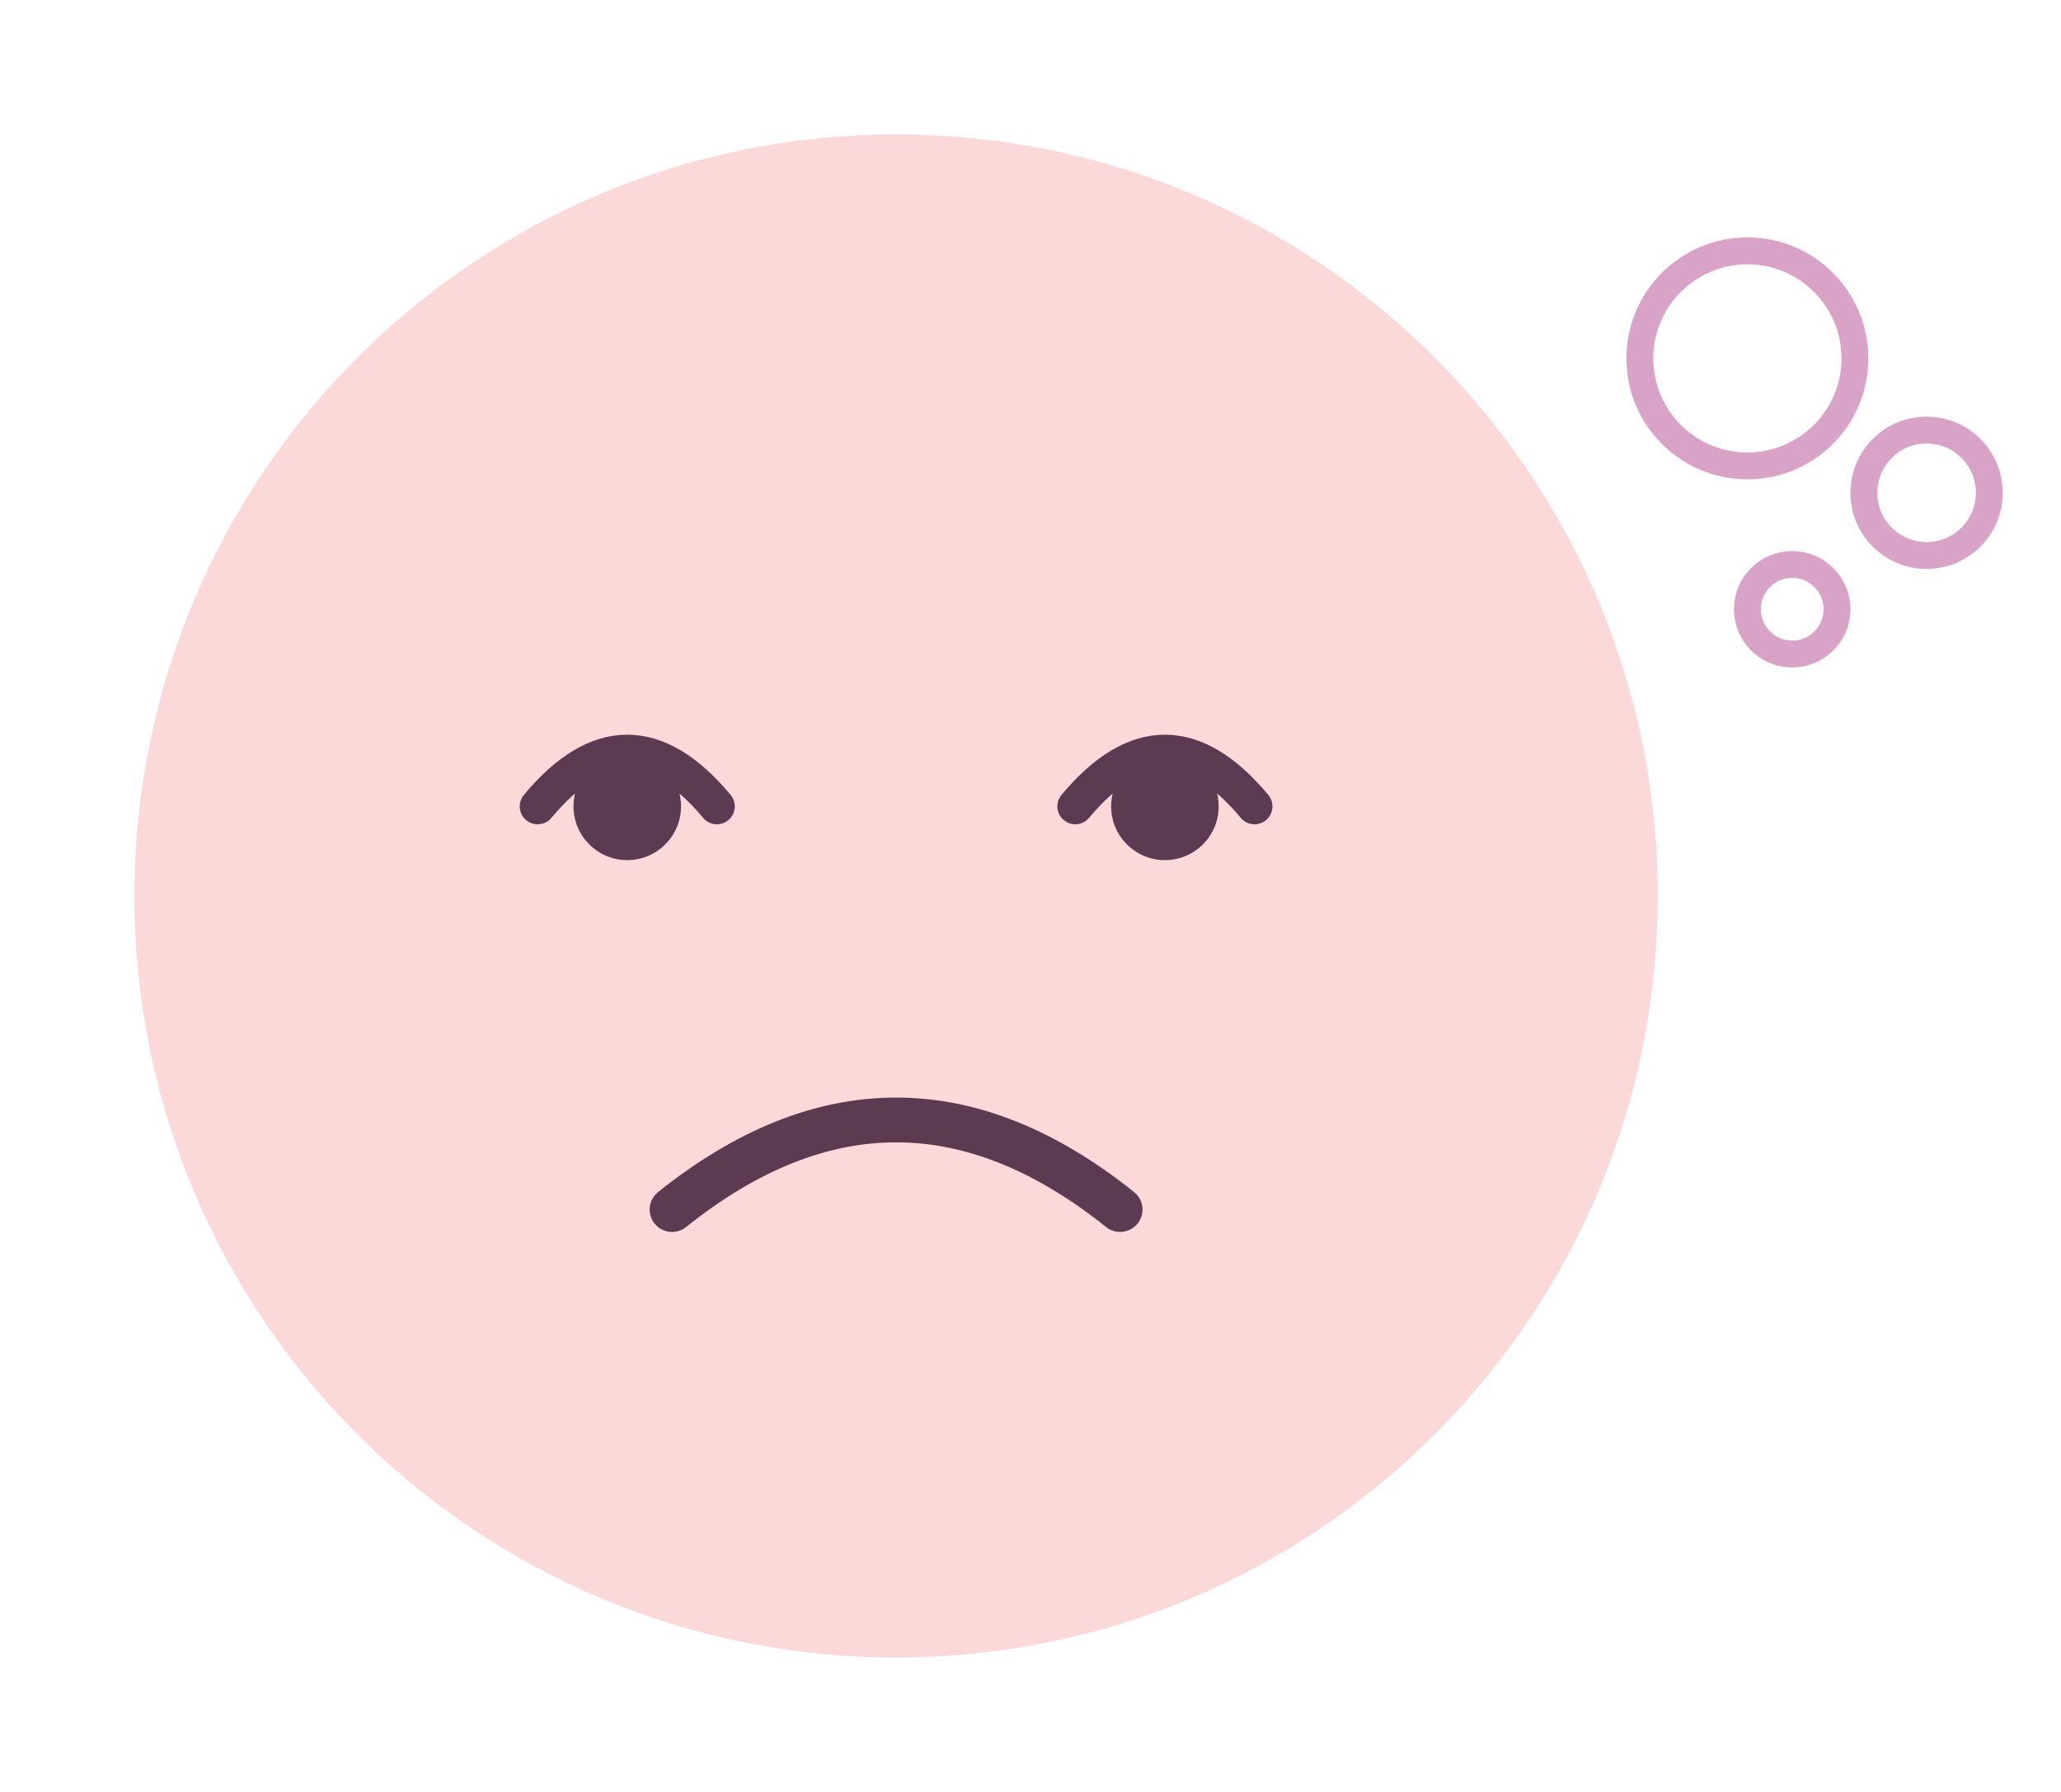
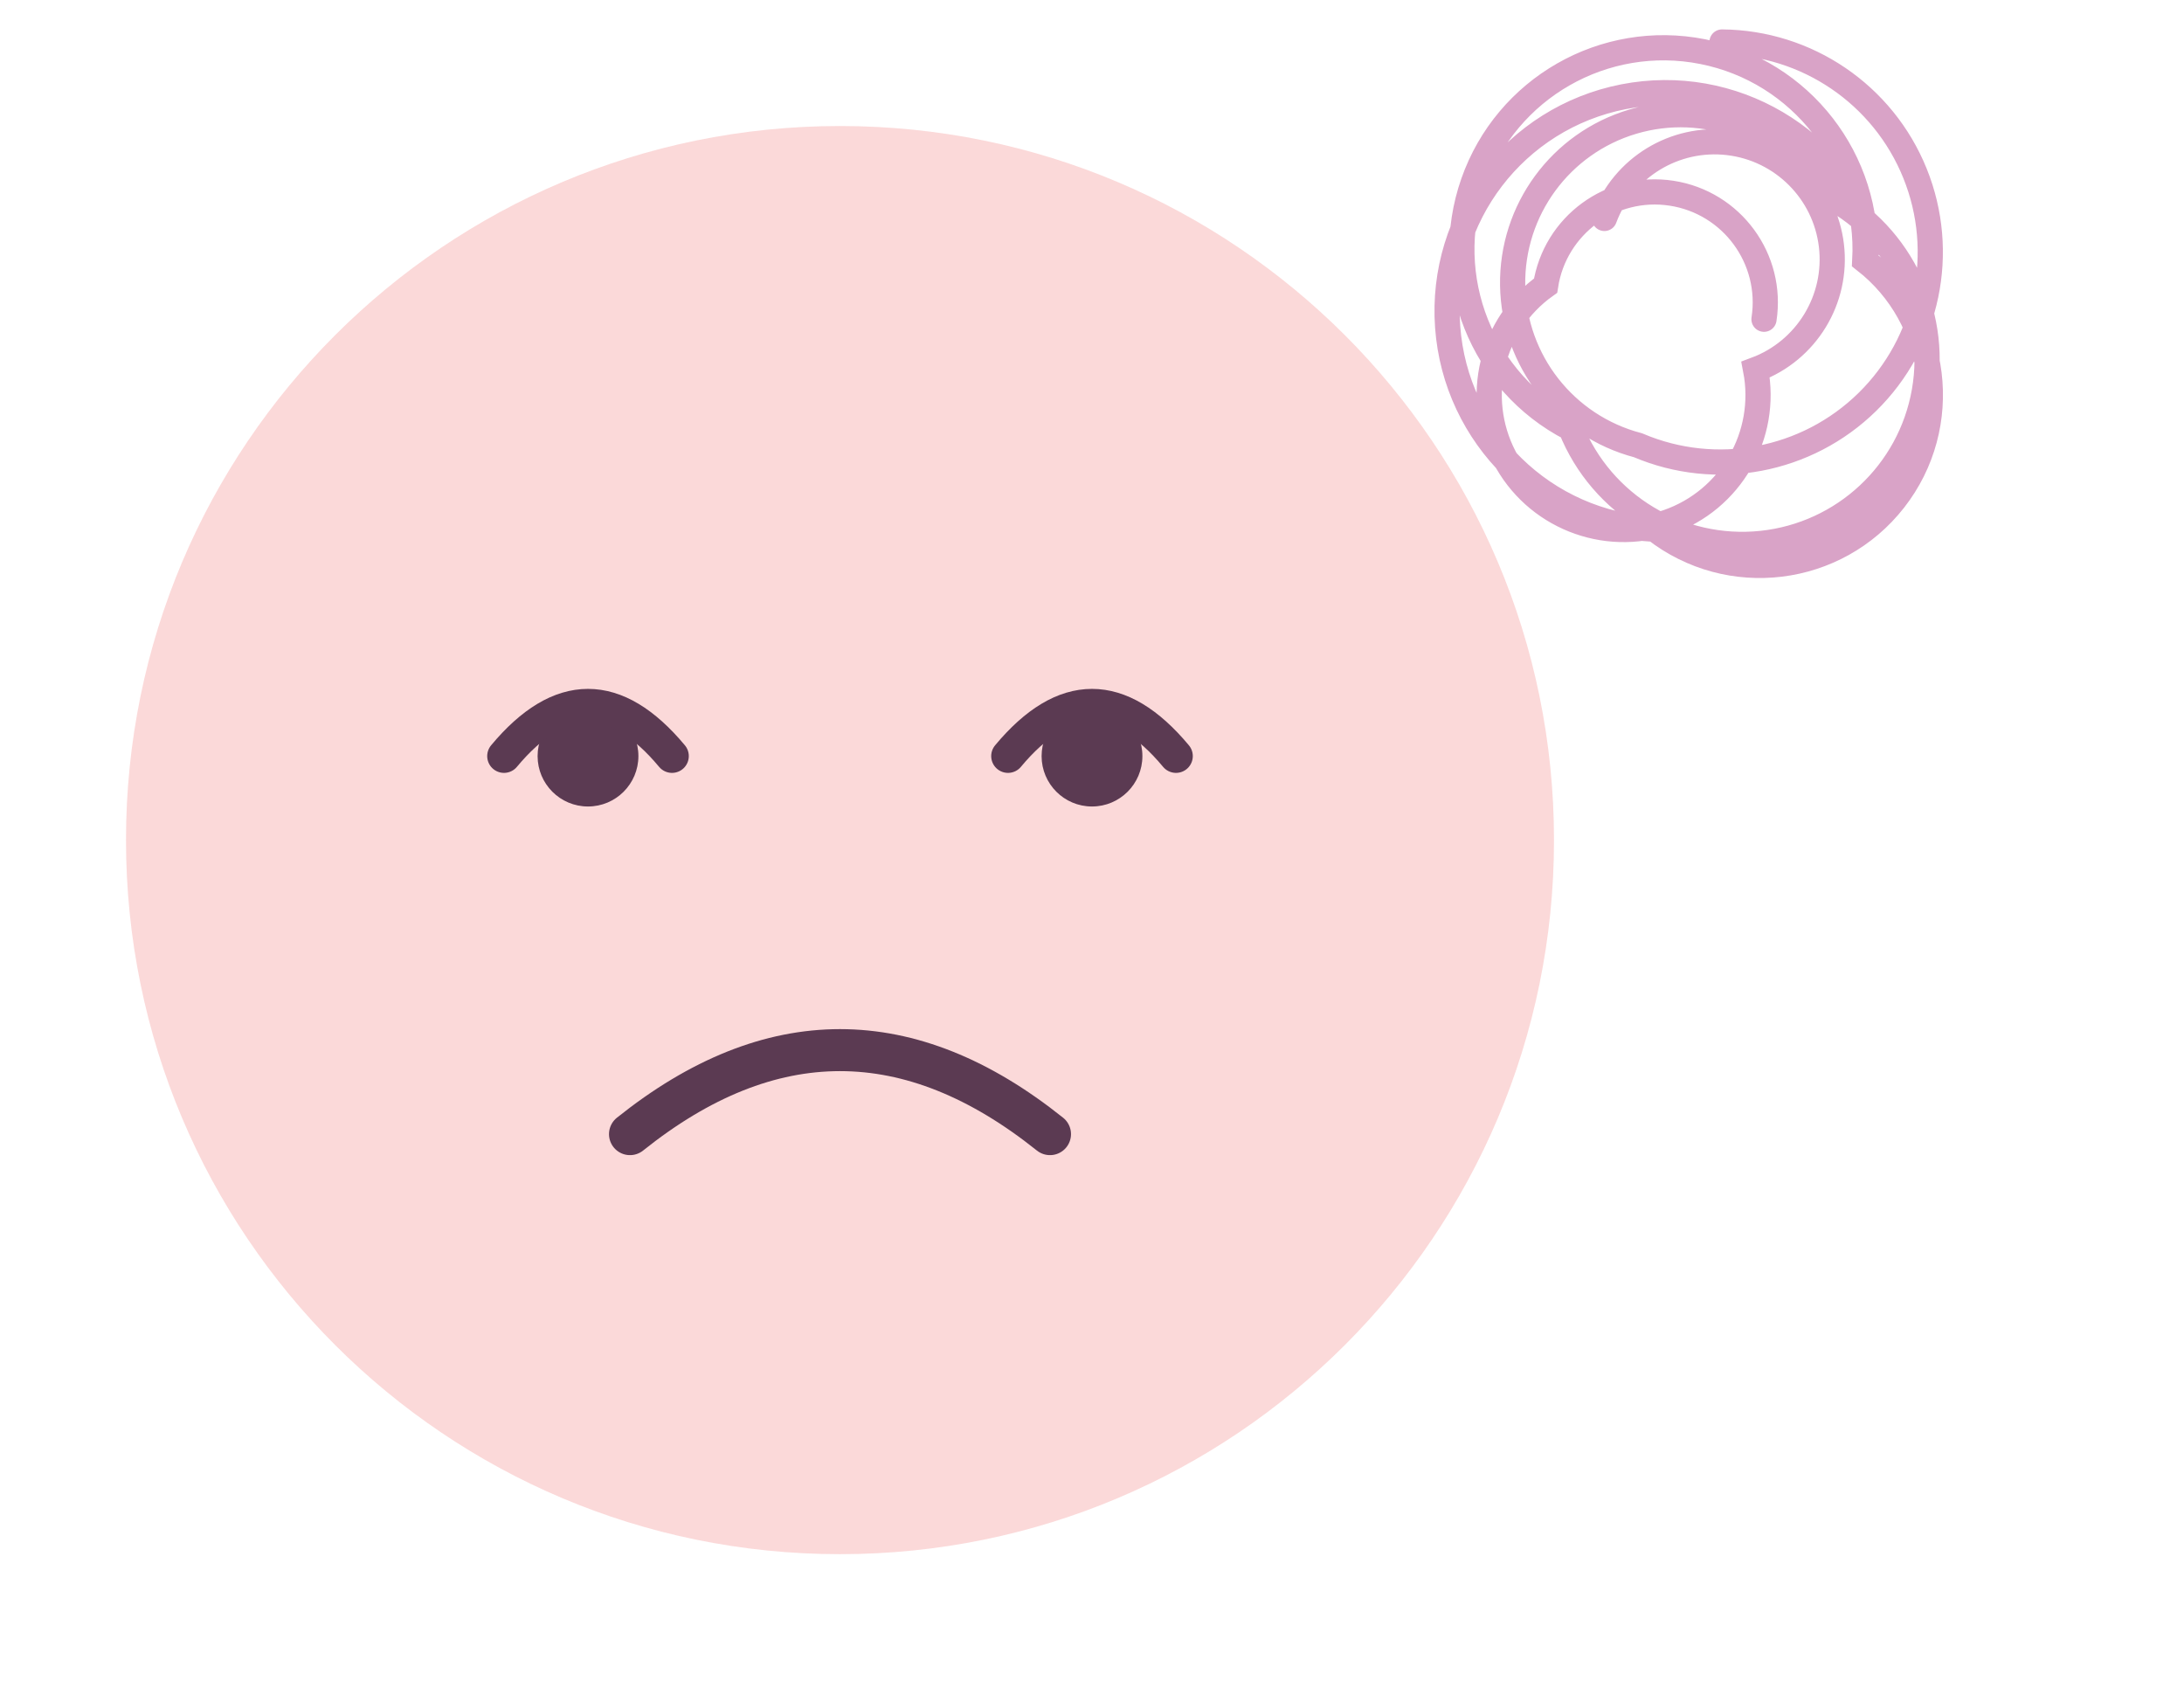
- <svg xmlns="http://www.w3.org/2000/svg" viewBox="0 0 230 200">
+ <svg xmlns="http://www.w3.org/2000/svg" viewBox="0 0 260 200">
  <circle cx="100" cy="100" r="85" fill="#fbd9d9" />
  <circle cx="70" cy="90" r="6" fill="#5b3a52" />
  <circle cx="130" cy="90" r="6" fill="#5b3a52" />
  <path d="M60 90 Q70 78 80 90" stroke="#5b3a52" stroke-width="4" fill="none" stroke-linecap="round" />
  <path d="M120 90 Q130 78 140 90" stroke="#5b3a52" stroke-width="4" fill="none" stroke-linecap="round" />
  <path d="M75 135 Q100 115 125 135" stroke="#5b3a52" stroke-width="5" fill="none" stroke-linecap="round" />
-   <g stroke="#d9a3c7" stroke-width="3" stroke-linecap="round">
-     <circle cx="195" cy="40" r="12" fill="none" />
-     <circle cx="215" cy="55" r="7" fill="none" />
-     <circle cx="200" cy="68" r="5" fill="none" />
-   </g>
+   <path d="M205 30            m 0 -25            a 25 25 0 1 1 -10 48            a 20 20 0 1 1 22 -30            a 22 22 0 1 1 -30 28            a 24 24 0 1 1 35 -20            a 18 18 0 1 1 -25 32            a 26 26 0 1 1 26 -34            m -32 -3            a 14 14 0 1 1 18 18            a 16 16 0 1 1 -25 -10            a 13 13 0 1 1 26 4" stroke="#d9a3c7" stroke-width="3" fill="none" stroke-linecap="round" />
</svg>
